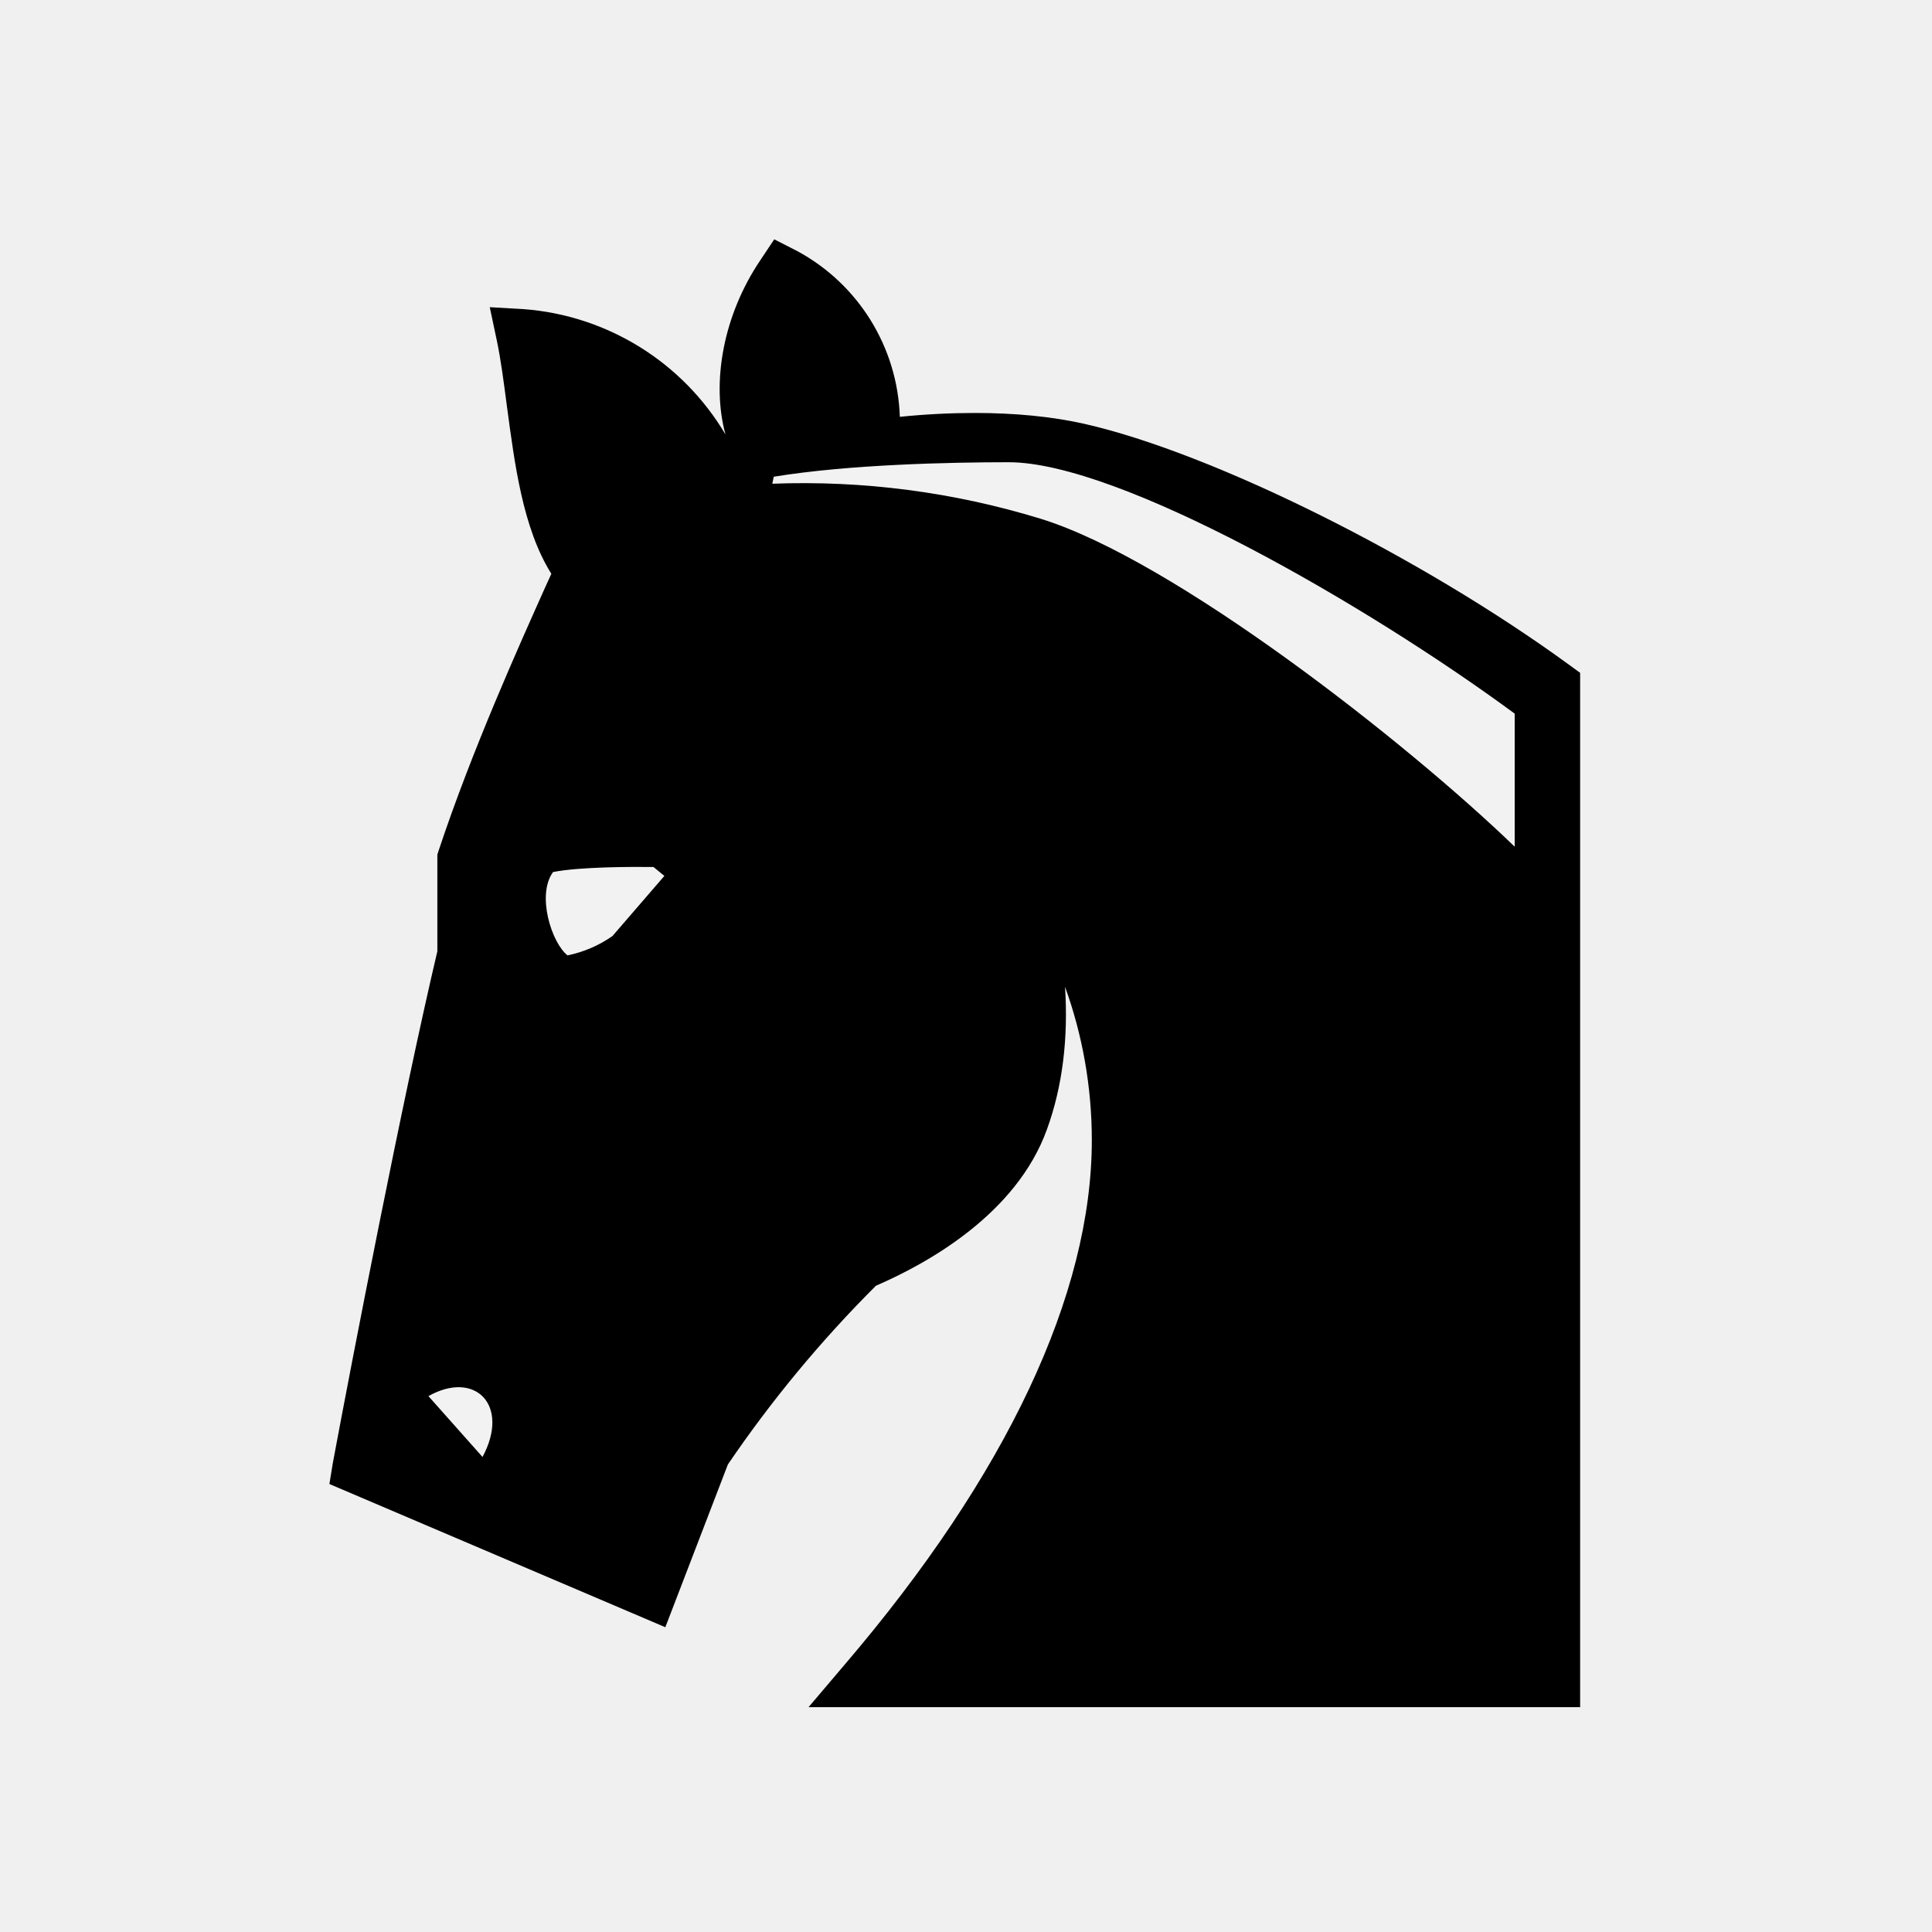
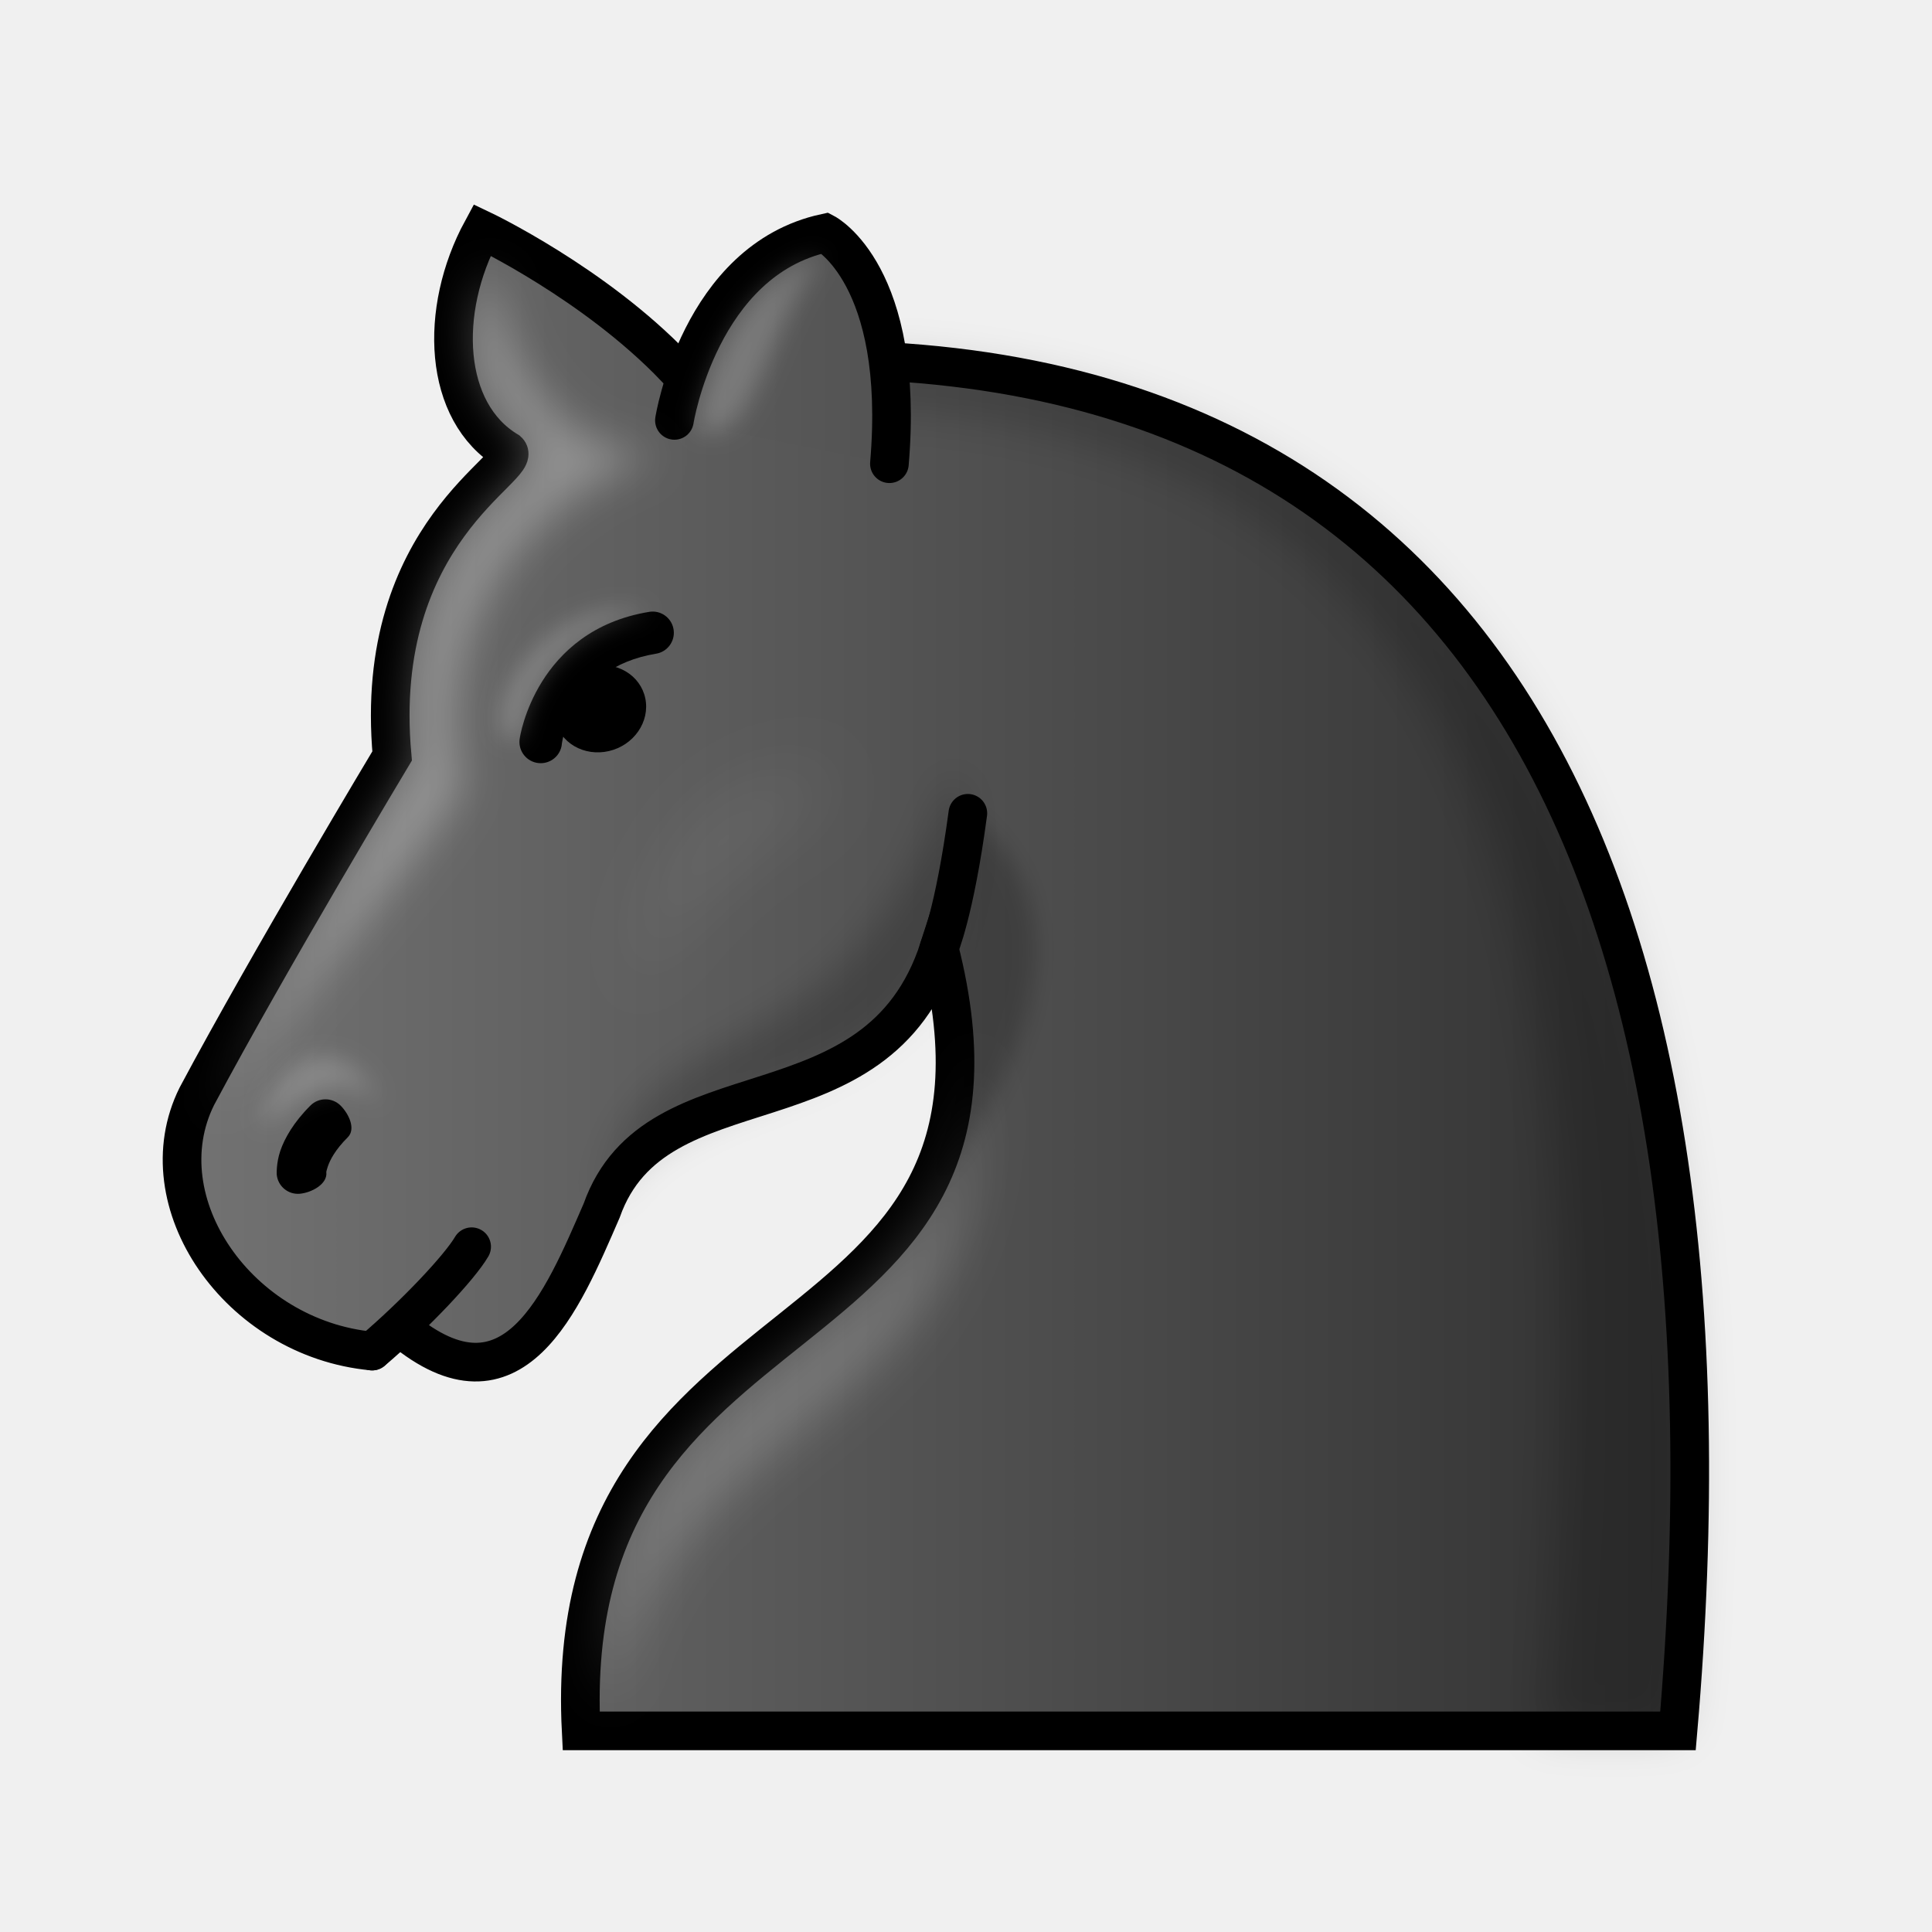
- <svg xmlns="http://www.w3.org/2000/svg" viewBox="0 0 800 800">
-   <path d="M137.8 605.9c8-43 28.9-151 43.3-212v-40l.5-1.6c13.9-41.9 33.6-85.5 44.1-109l2.6-5.7c-11.9-19-15.2-45.7-18.4-69.4-1.3-9.9-2.5-19.3-4.2-27.3l-2.9-13.7 14 .8a106.4 106.4 0 0 1 83.6 51.9c-5.9-21.6-.9-49.4 14.4-72.1l5.8-8.7 9.4 4.8a81 81 0 0 1 42.6 68.7c10.7-1.1 21.2-1.6 31.1-1.6 16.7 0 32 1.5 45.3 4.5 53 12 139.4 55 200.9 99.9l4.4 3.2v428.3H334.8L350 689c66.7-78.1 102.1-153 102.1-216.9 0-22-3.9-43.7-11.1-63.5 1.4 21.1-1 41.3-7.5 59.1-12.6 34.9-49.1 55.3-70.8 64.7a508.8 508.8 0 0 0-61.3 74l-25.9 67.4-139.1-59.3z" />
-   <path fill="#f2f2f2" d="M177.4 578.1c19.4-10.9 33.9 3.8 22.4 25.2zm51.6-217c-6.9 9.5-.6 29.3 6 34.5a50 50 0 0 0 18.6-8l21.5-24.9-4.5-3.7c-8.7-.1-30.7-.1-41.6 2.1m90.8-160.8.6-2.9c31.1-5.1 73-6 97.3-6 45.7 0 148 58.8 209.5 104.1v55.1c-45-43.5-141.2-118.8-196.3-135.8a335.3 335.3 0 0 0-111.1-14.5" />
+ <svg xmlns="http://www.w3.org/2000/svg" xmlns:xlink="http://www.w3.org/1999/xlink" fill-rule="evenodd" clip-rule="evenodd" image-rendering="optimizeQuality" shape-rendering="geometricPrecision" text-rendering="geometricPrecision" viewBox="0 1.5 50 50">
+   <defs>
+     <filter id="c" width="1.128" height="1.077" x="-.064" y="-.038" color-interpolation-filters="sRGB">
+       <feGaussianBlur stdDeviation=".57" />
+     </filter>
+     <filter id="e" width="1.216" height="1.115" x="-.108" y="-.057" color-interpolation-filters="sRGB">
+       <feGaussianBlur stdDeviation=".527" />
+     </filter>
+     <filter id="f" width="1.307" height="1.167" x="-.153" y="-.083" color-interpolation-filters="sRGB">
+       <feGaussianBlur stdDeviation=".612" />
+     </filter>
+     <filter id="g" width="1.469" height="1.834" x="-.234" y="-.417" color-interpolation-filters="sRGB">
+       <feGaussianBlur stdDeviation=".299" />
+     </filter>
+     <filter id="h" width="1.461" height="1.329" x="-.231" y="-.164" color-interpolation-filters="sRGB">
+       <feGaussianBlur stdDeviation=".312" />
+     </filter>
+     <filter id="i" width="1.238" height="1.198" x="-.119" y="-.099" color-interpolation-filters="sRGB">
+       <feGaussianBlur stdDeviation=".467" />
+     </filter>
+     <filter id="j" width="1.358" height="1.415" x="-.179" y="-.207" color-interpolation-filters="sRGB">
+       <feGaussianBlur stdDeviation=".292" />
+     </filter>
+     <filter id="k" width="1.641" height="1.823" x="-.321" y="-.411" color-interpolation-filters="sRGB">
+       <feGaussianBlur stdDeviation="1.013" />
+     </filter>
+     <filter id="l" width="1.479" height="1.139" x="-.239" y="-.07" color-interpolation-filters="sRGB">
+       <feGaussianBlur stdDeviation=".279" />
+     </filter>
+     <linearGradient xlink:href="#a" id="b" x1="-736.5" x2="-696.5" y1="-367.96" y2="-367.96" gradientTransform="matrix(.99995 0 0 .99606 740.69 393.31)" gradientUnits="userSpaceOnUse" />
+     <linearGradient id="a" x1="9.241" x2="40.761" y1="27.266" y2="27.266" gradientTransform="matrix(1.0155 0 0 1.0103 -.389 .482)" gradientUnits="userSpaceOnUse">
+       <stop offset="0" stop-color="#737373" />
+       <stop offset="1" stop-color="#303030" />
+     </linearGradient>
+     <linearGradient xlink:href="#a" id="d" x1="-116.32" x2="-77.199" y1="299.9" y2="299.9" gradientTransform="matrix(1.1045 0 0 1.0827 130.81 -314.94)" gradientUnits="userSpaceOnUse" />
+   </defs>
+   <path fill="url(#b)" stroke="#000" stroke-dashoffset="1.852" stroke-linecap="round" d="M10.393 35.883c2.887 2.407 4.157-.702 5.178-3.053 1.398-3.953 7.128-1.826 8.733-6.795 2.83 11.085-9.865 8.393-9.264 20.26h28.386c1.913-22.102-5.002-37.42-25.957-35.287-2.083-2.176-4.992-3.558-4.992-3.558-1.13 2.085-1.012 4.716.667 5.722.439.4-3.527 2.078-2.996 7.892 0 0-3.192 5.317-5.055 8.811-1.356 2.732 1.074 6.265 4.536 6.59" />
+   <path d="M16.859 17.328a.472.472 0 0 0-.053.006c-2.943.479-3.352 3.258-3.352 3.258a.55.55 0 0 0 1.079.218s.172-2.023 2.451-2.393a.549.549 0 0 0-.125-1.089" color="#000" style="font-feature-settings:normal;font-variant-alternates:normal;font-variant-caps:normal;font-variant-east-asian:normal;font-variant-ligatures:normal;font-variant-numeric:normal;font-variant-position:normal;font-variation-settings:normal;inline-size:0;isolation:auto;mix-blend-mode:normal;shape-margin:0;shape-padding:0;text-decoration-color:#000;text-decoration-line:none;text-decoration-style:solid;text-indent:0;text-orientation:mixed;text-transform:none;white-space:normal" />
+   <path d="M16.7 19.572a1.117 1.204 69.395 0 1-.943 1.366 1.117 1.204 69.395 0 1-1.401-.825 1.117 1.204 69.395 0 1 .943-1.366 1.117 1.204 69.395 0 1 1.401.825" paint-order="markers fill stroke" />
+   <path d="M8.419 29.95a.55.55 0 0 0-.384.16c-.438.436-.669.85-.78 1.172-.11.323-.093.617-.093.617a.55.55 0 0 0 .597.495c.304-.027.715-.248.687-.55 0 0-.014 0 .04-.162.056-.16.184-.42.514-.749.215-.214.028-.609-.188-.823a.552.552 0 0 0-.393-.16" color="#000" style="font-feature-settings:normal;font-variant-alternates:normal;font-variant-caps:normal;font-variant-east-asian:normal;font-variant-ligatures:normal;font-variant-numeric:normal;font-variant-position:normal;font-variation-settings:normal;inline-size:0;isolation:auto;mix-blend-mode:normal;shape-margin:0;shape-padding:0;text-decoration-color:#000;text-decoration-line:none;text-decoration-style:solid;text-indent:0;text-orientation:mixed;text-transform:none;white-space:normal" />
+   <path d="M-718.42-382.86c17.099.645 19.298 14.991 17.595 34.473h3.526c1.754-20.341-3.914-34.957-21.01-35.602z" filter="url(#c)" opacity=".2" transform="matrix(.99995 0 0 .99606 740.69 393.31)" />
+   <path fill="url(#d)" stroke="#000" stroke-linecap="round" d="M17.454 12.38s.652-4.143 3.9-4.848c0 0 2.08 1.085 1.664 5.969" paint-order="markers fill stroke" />
+   <path fill="none" stroke="#000" stroke-linecap="round" d="M12.206 33.765c-.306.526-1.452 1.747-2.575 2.701" />
+   <path fill="#fff" d="m5.427 30.42 4.195-7.324 1.172-1.892s-.797-4.414 2.719-7.38c0 0 .554-.615.003-1.107-.553-.492-1.936-2.128-.753-4.336-.077-.022.274 4.806 4.353 4.864-3.919 1.25-6.11 4.99-5.15 8.582-.736 1.173-1.458 2.08-2.375 3.208-.82 1.01-1.796 2.196-3.078 3.907-.34.454-.7.944-1.085 1.478z" filter="url(#e)" opacity=".3" style="mix-blend-mode:normal" />
+   <path fill="#fff" d="M15.757 45.676c-.744-9.435 10.084-8.795 9.438-17.61 1.104 10.971-7.883 9.13-9.438 17.61" filter="url(#f)" opacity=".2" />
+   <path fill="#fff" d="M-733.97-364.25c-.015.573 1.587-1.887 3.06-.439-.597-1.43-2.217-1.902-3.06.439" filter="url(#g)" opacity=".2" transform="matrix(.99995 0 0 .99606 740.69 393.31)" />
+   <path fill="#fff" d="M18.027 12.578s.58-3.7 3.249-4.46c-1.554 1.972-1.745 5.155-3.249 4.46" filter="url(#h)" opacity=".2" />
+   <path d="M-716.03-369.64c.405-1.184.326-3.052-.03-3.612-2.96 8.671-8.246 5.492-9.102 11.347 1.64-3.708 7.813-2.42 9.132-7.735" filter="url(#i)" opacity=".2" transform="matrix(.99995 0 0 .99606 740.69 393.31)" />
+   <path fill="#fff" d="M-723.87-377.47c-3.217.615-3.405 3.277-3.405 3.277s-.499.21-.49-.328c-.231-.688 1.215-3.475 3.895-2.949" filter="url(#j)" opacity=".2" transform="matrix(.99995 0 0 .99606 740.69 393.31)" />
+   <path fill="#fff" d="M-723.63-356.13c-6.532-.827-7.581 5.84-7.581 5.84 1.11-2.066 4.294-4.784 7.581-5.84" filter="url(#k)" opacity=".1" transform="matrix(.76507 0 0 .92137 575.69 349.88)" />
+   <path fill="none" stroke="#000" stroke-linecap="round" stroke-linejoin="round" d="M24.304 26.035s.399-.909.744-3.487" />
+   <path d="M23.987 32.169c.364-.026 5.37-6.215 1.061-9.62l-.51 4.556c.107 1.682.437 3.359-.551 5.064" filter="url(#l)" opacity=".2" />
</svg>
